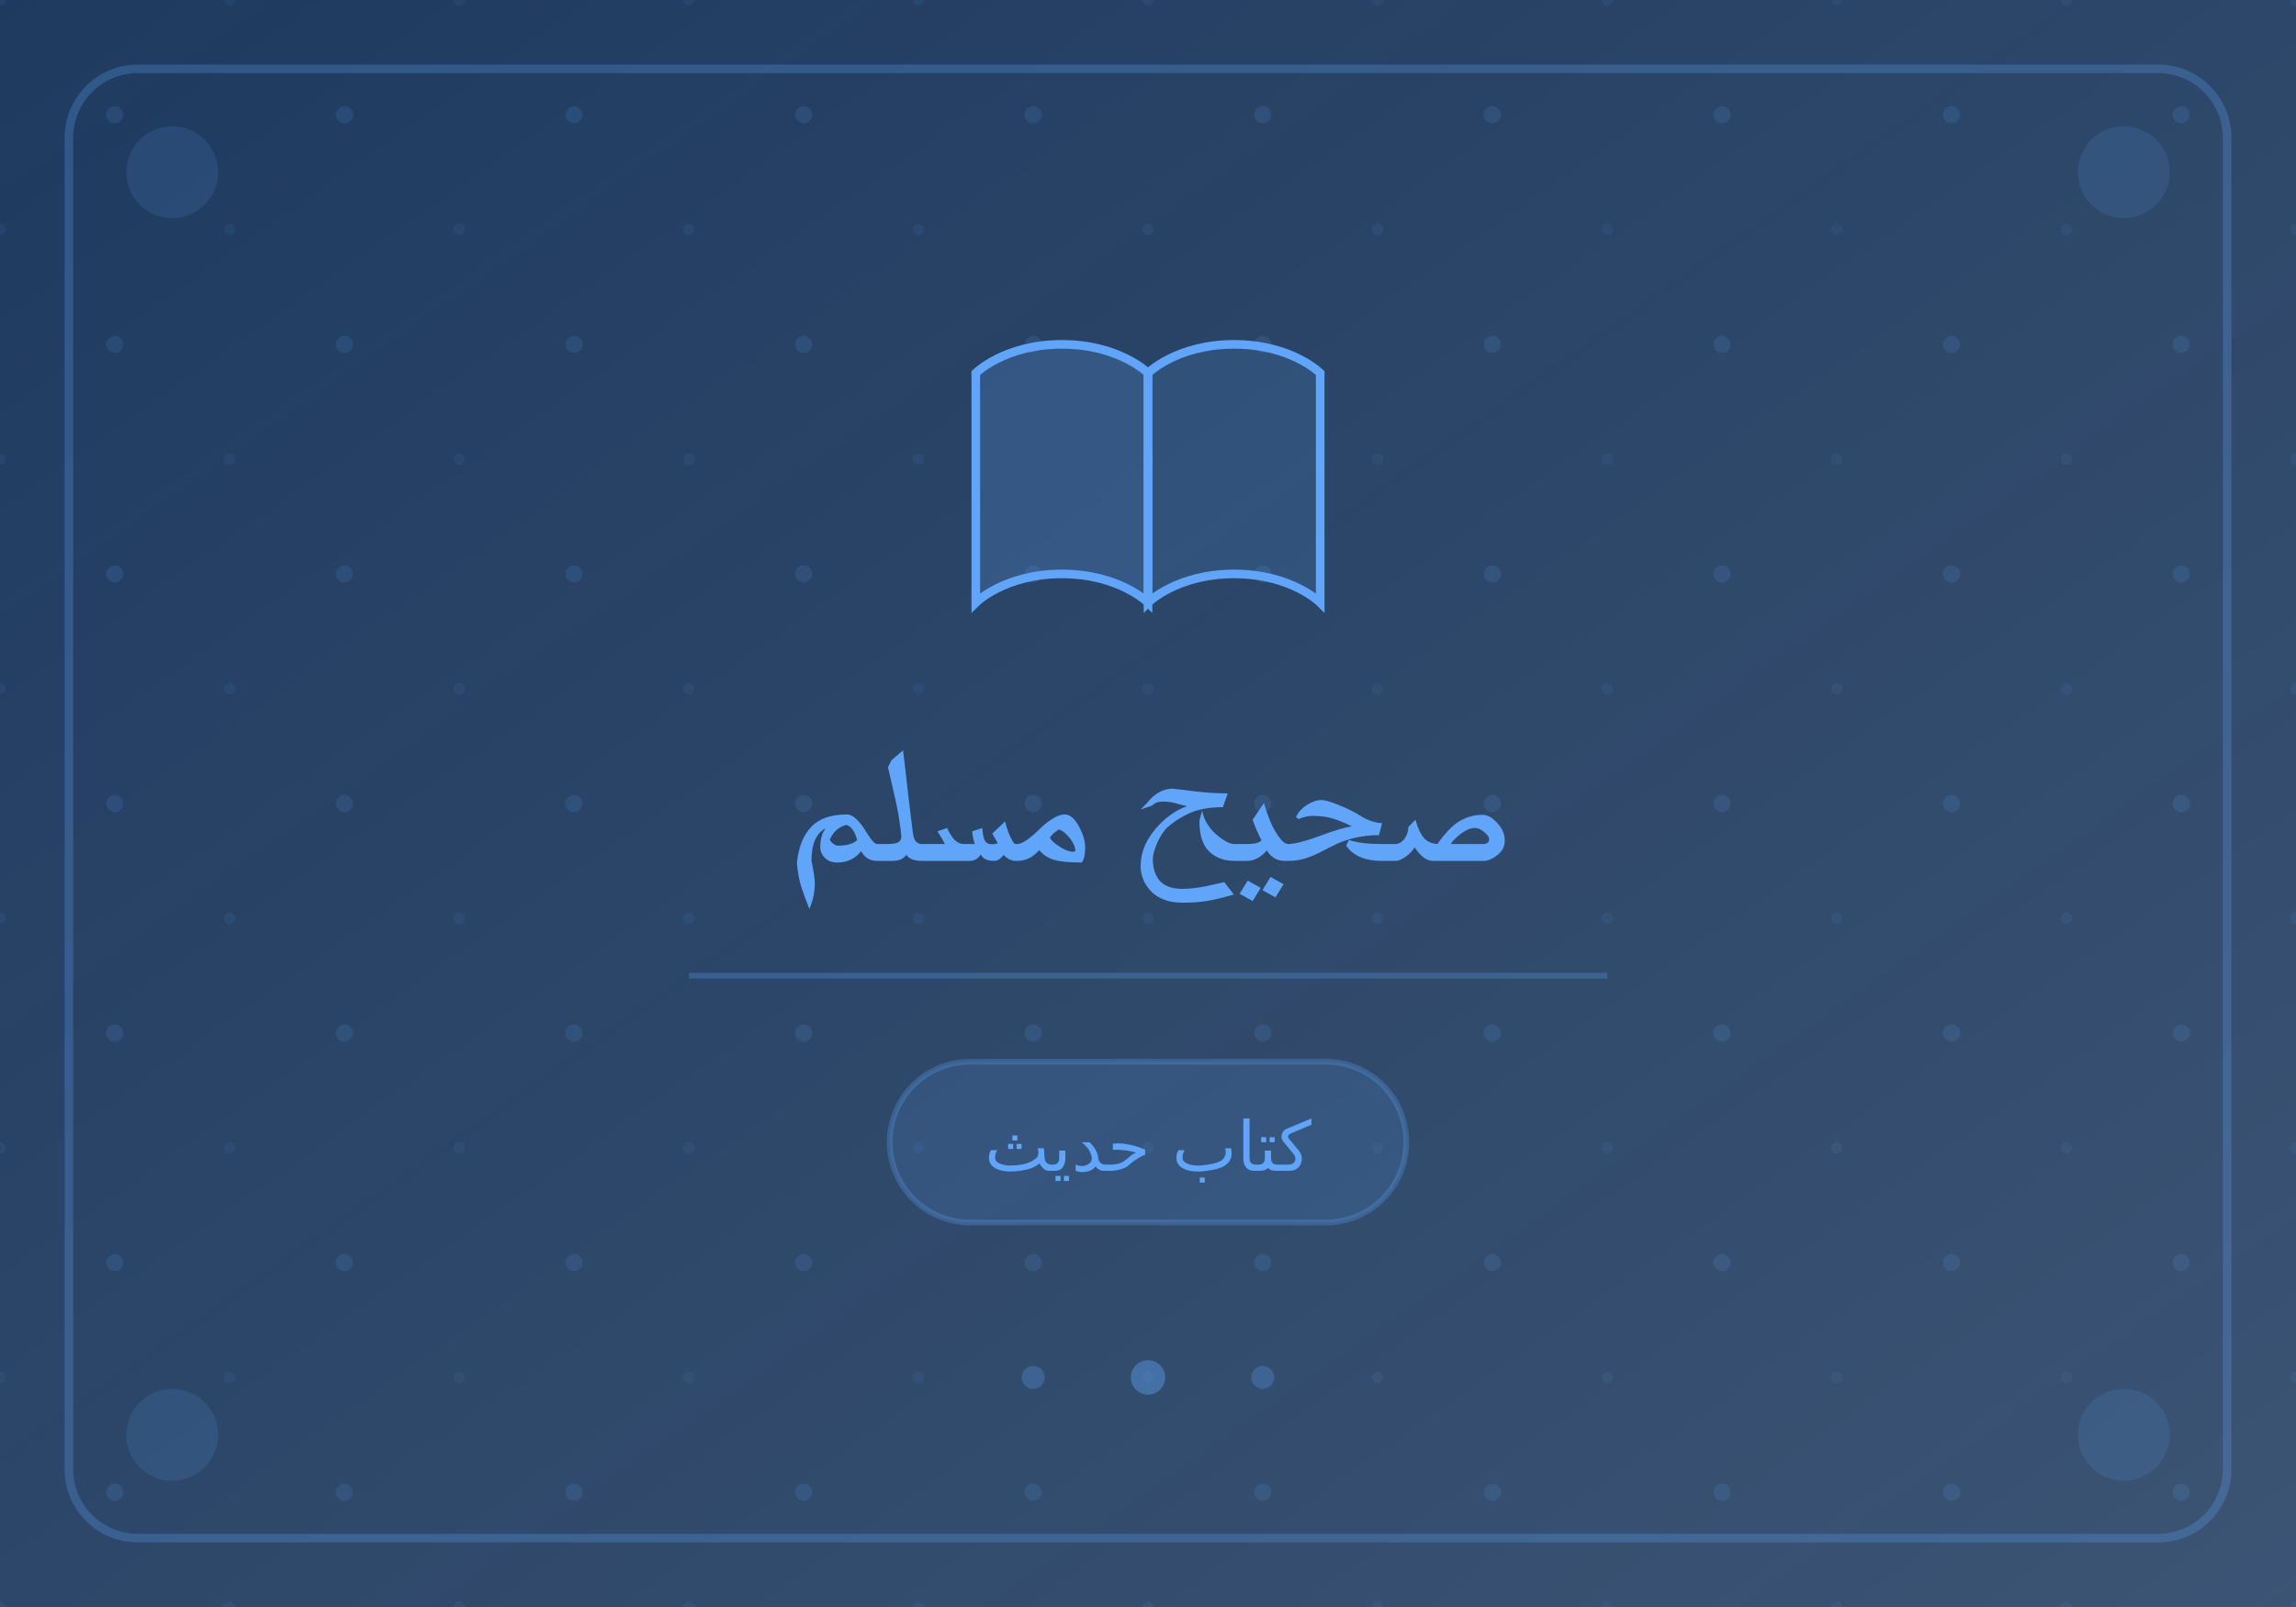
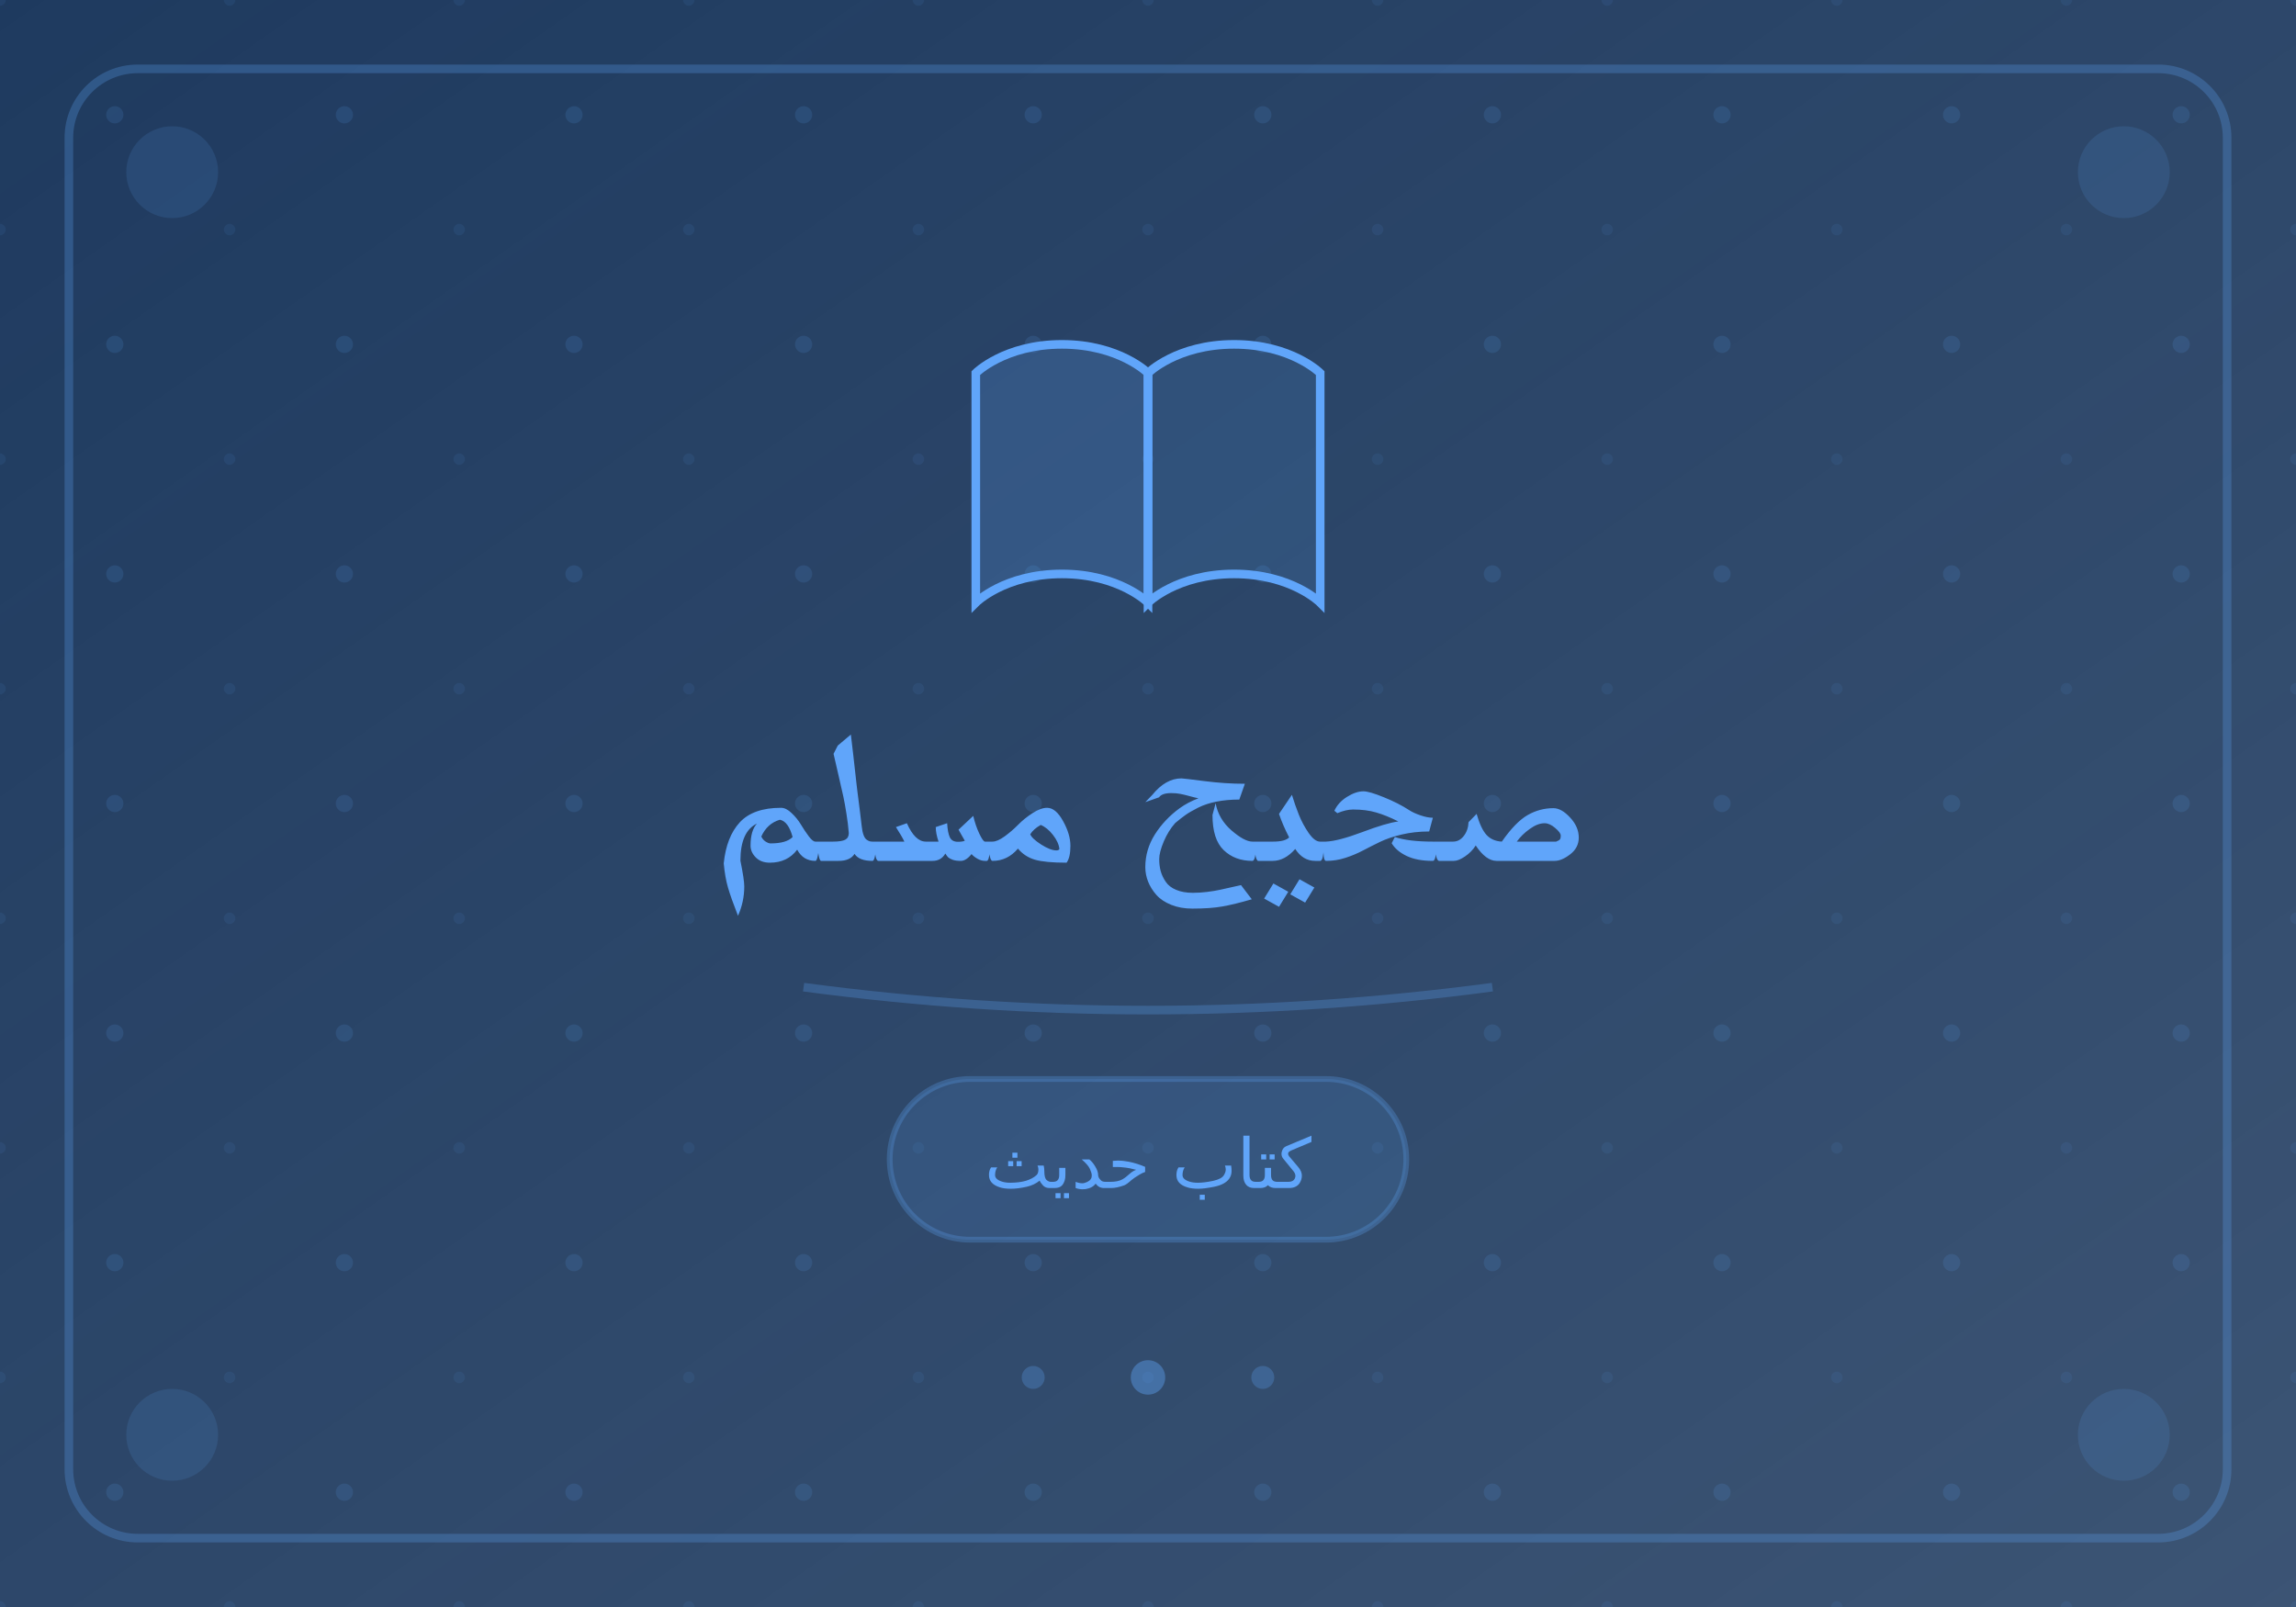
<svg xmlns="http://www.w3.org/2000/svg" width="400" height="280" viewBox="0 0 400 280">
  <defs>
    <linearGradient id="bg" x1="0%" y1="0%" x2="100%" y2="100%">
      <stop offset="0%" style="stop-color:#1e3a5f;stop-opacity:1" />
      <stop offset="100%" style="stop-color:#1e3a5fdd;stop-opacity:1" />
    </linearGradient>
    <pattern id="pattern-muslim" width="40" height="40" patternUnits="userSpaceOnUse">
      <circle cx="20" cy="20" r="1.5" fill="#60a5fa22" />
      <circle cx="0" cy="0" r="1" fill="#60a5fa15" />
      <circle cx="40" cy="0" r="1" fill="#60a5fa15" />
      <circle cx="0" cy="40" r="1" fill="#60a5fa15" />
      <circle cx="40" cy="40" r="1" fill="#60a5fa15" />
    </pattern>
  </defs>
  <rect width="400" height="280" fill="url(#bg)" />
  <rect width="400" height="280" fill="url(#pattern-muslim)" />
  <rect x="12" y="12" width="376" height="256" rx="12" fill="none" stroke="#60a5fa44" stroke-width="1.5" />
  <circle cx="30" cy="30" r="8" fill="#60a5fa22" />
  <circle cx="370" cy="30" r="8" fill="#60a5fa22" />
  <circle cx="30" cy="250" r="8" fill="#60a5fa22" />
  <circle cx="370" cy="250" r="8" fill="#60a5fa22" />
  <g transform="translate(175, 60)" fill="#60a5fa">
    <path d="M25 5 C25 5 20 0 10 0 C0 0 -5 5 -5 5 L-5 45 C-5 45 0 40 10 40 C20 40 25 45 25 45 Z" fill="#60a5fa33" stroke="#60a5fa" stroke-width="1.5" />
    <path d="M25 5 C25 5 30 0 40 0 C50 0 55 5 55 5 L55 45 C55 45 50 40 40 40 C30 40 25 45 25 45 Z" fill="#60a5fa22" stroke="#60a5fa" stroke-width="1.5" />
    <line x1="25" y1="5" x2="25" y2="45" stroke="#60a5fa" stroke-width="1" />
  </g>
-   <text x="200" y="150" text-anchor="middle" fill="#60a5fa" font-family="'Amiri', 'Traditional Arabic', serif" font-size="28" font-weight="bold">صحيح مسلم</text>
-   <line x1="120" y1="170" x2="280" y2="170" stroke="#60a5fa44" stroke-width="1" />
-   <rect x="155" y="185" width="90" height="28" rx="14" fill="#60a5fa22" stroke="#60a5fa44" stroke-width="1" />
-   <text x="200" y="204" text-anchor="middle" fill="#60a5fa" font-family="'Tajawal', sans-serif" font-size="12" font-weight="500">كتاب حديث</text>
+   <text x="200" y="150" text-anchor="middle" fill="#60a5fa" font-family="'Thuluth', 'AMiri', 'Traditional Arabic', serif" font-size="32" font-weight="bold" letter-spacing="1">صحيح مسلم</text>
+   <path d="M140 172 Q200 180 260 172" fill="none" stroke="#60a5fa44" stroke-width="1.5" />
+   <rect x="155" y="188" width="90" height="28" rx="14" fill="#60a5fa22" stroke="#60a5fa44" stroke-width="1" />
+   <text x="200" y="207" text-anchor="middle" fill="#60a5fa" font-family="'Tajawal', sans-serif" font-size="12" font-weight="500">كتاب حديث</text>
  <circle cx="180" cy="240" r="2" fill="#60a5fa44" />
  <circle cx="200" cy="240" r="3" fill="#60a5fa66" />
  <circle cx="220" cy="240" r="2" fill="#60a5fa44" />
</svg>
